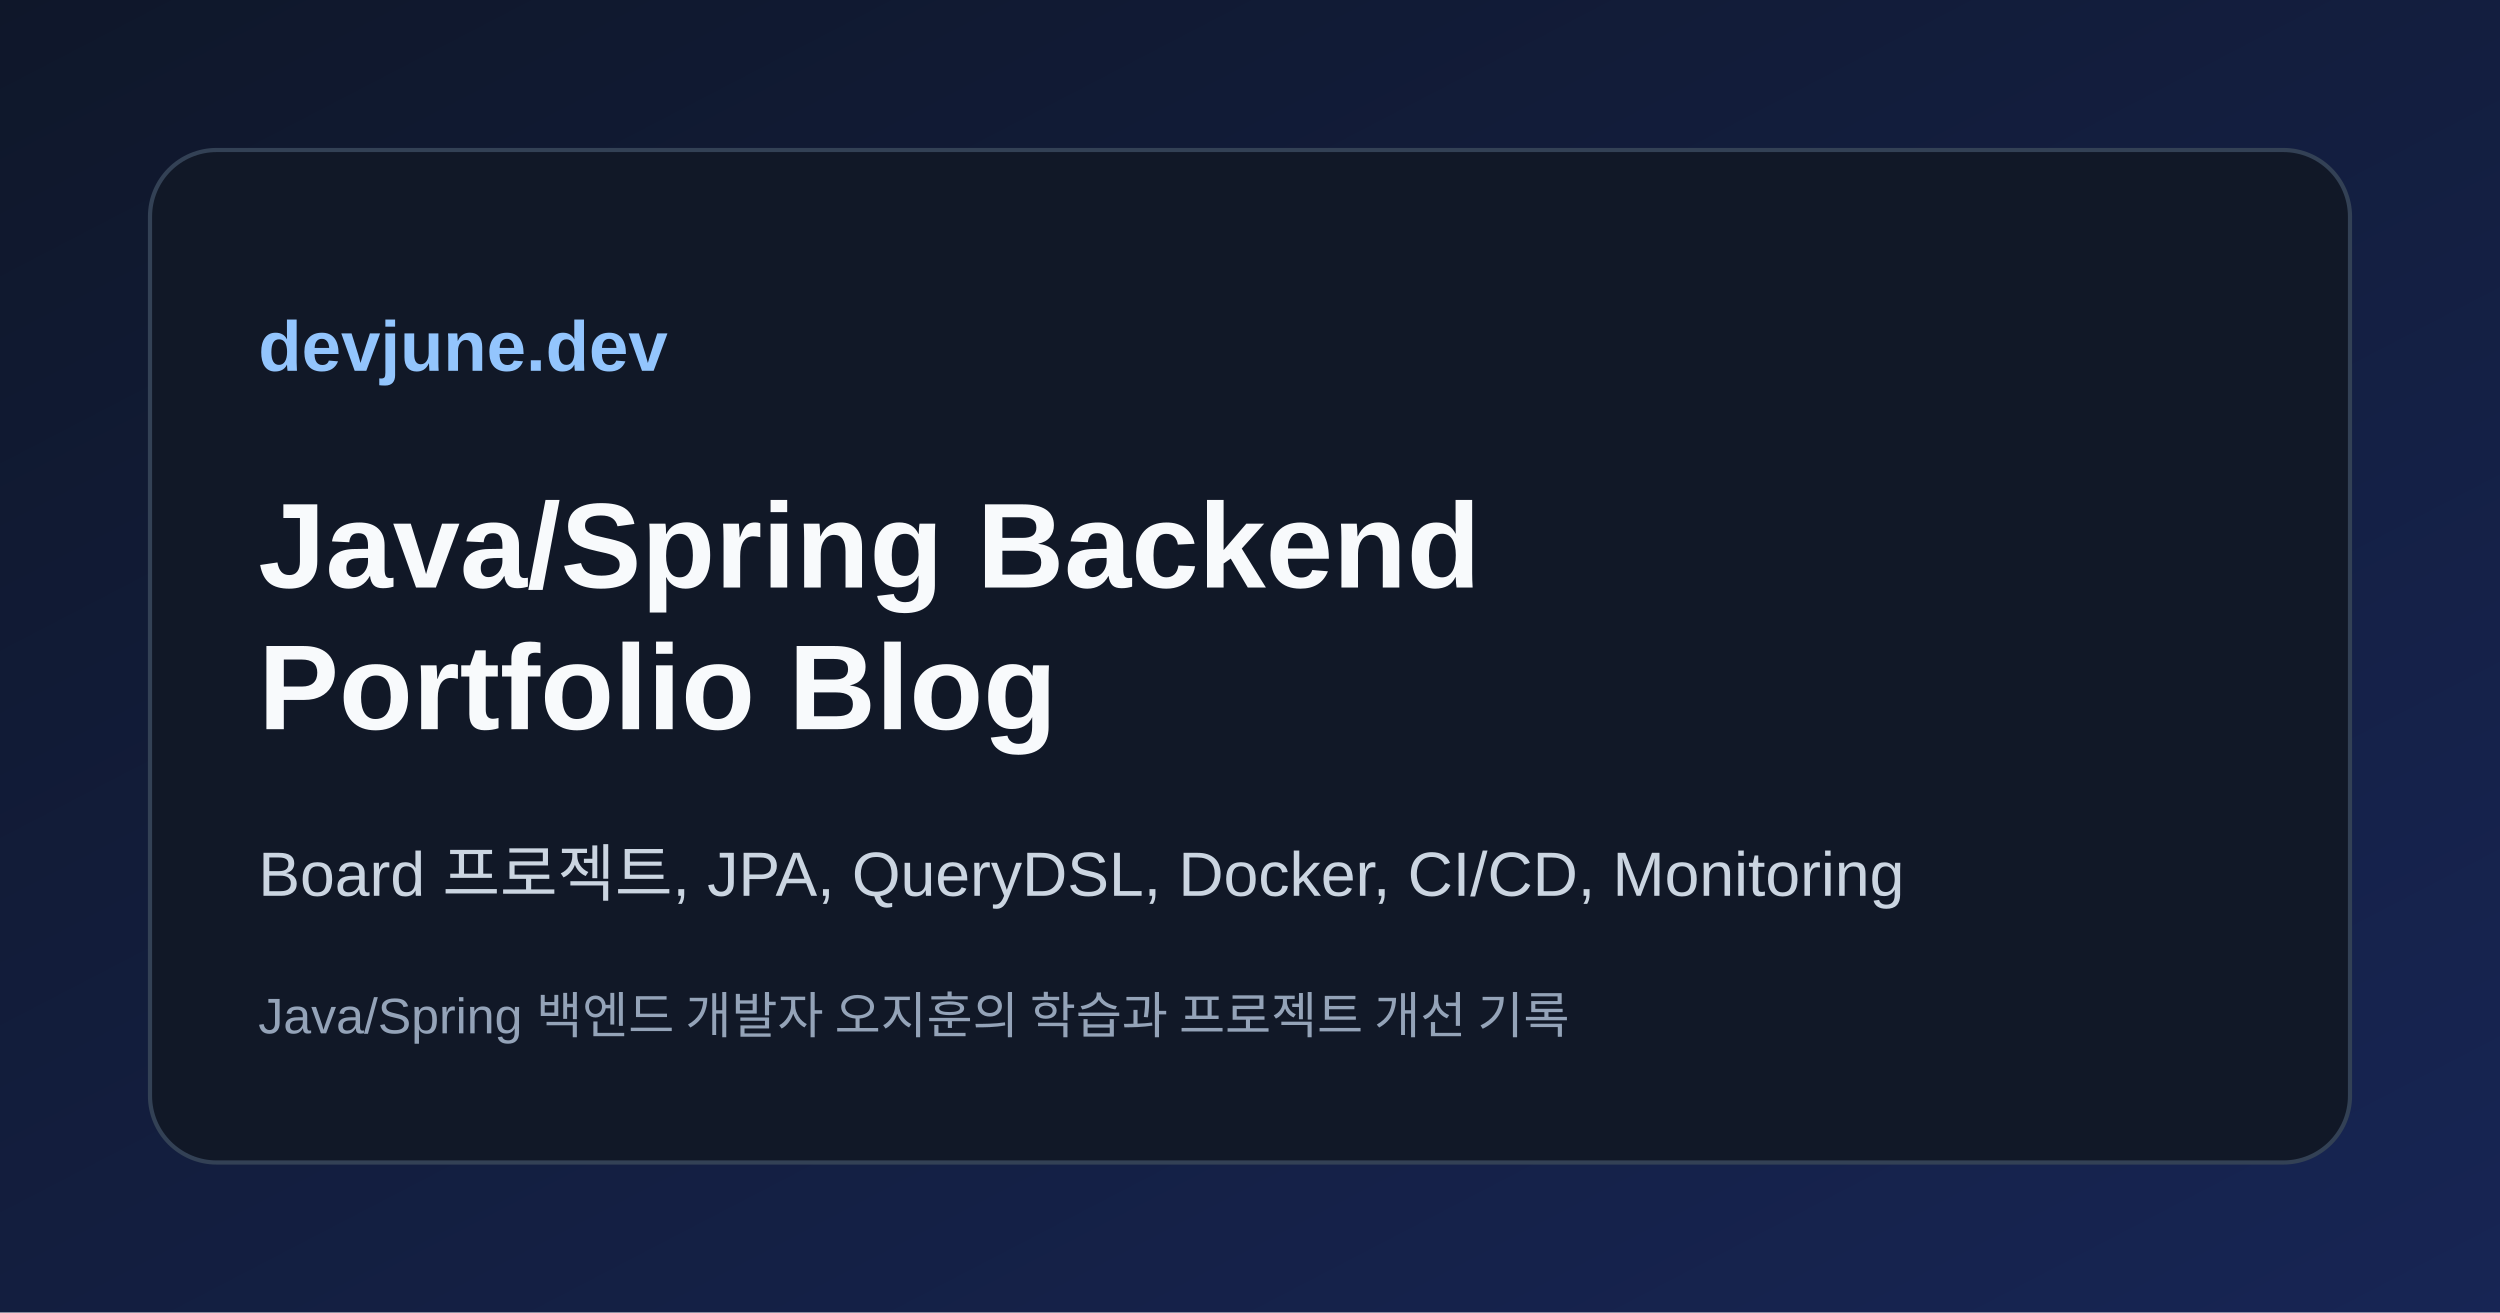
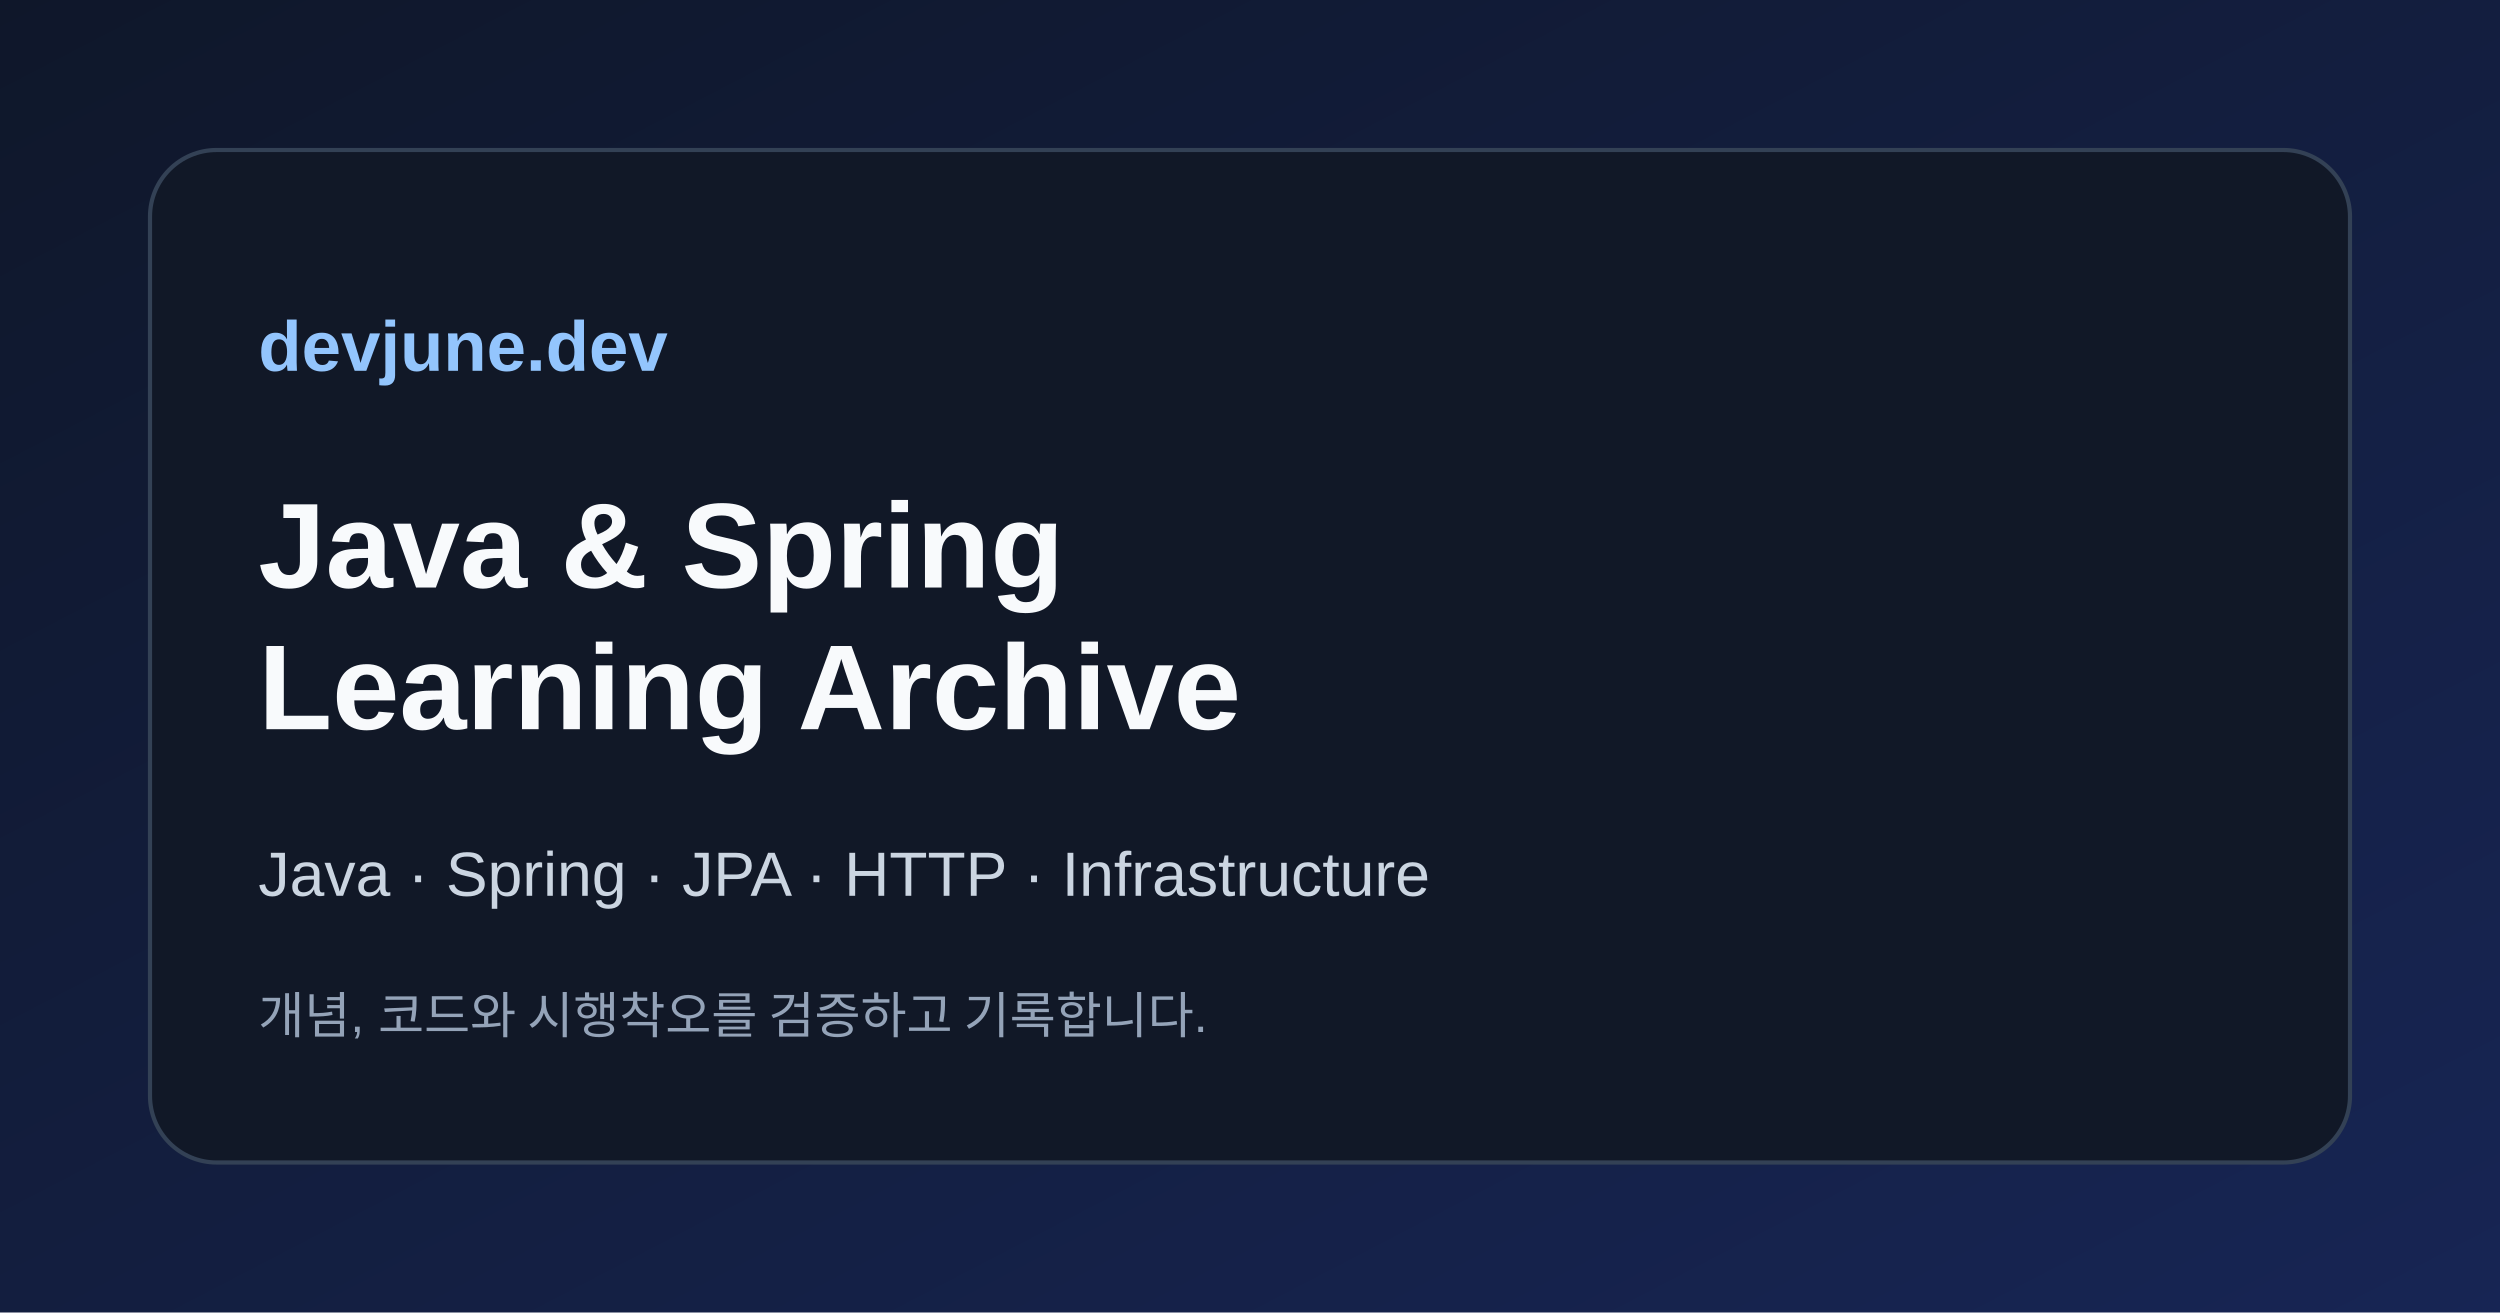
<svg xmlns="http://www.w3.org/2000/svg" width="1200" height="630" viewBox="0 0 1200 630" role="img" aria-labelledby="title desc">
  <defs>
    <linearGradient id="bg" x1="0" y1="0" x2="1" y2="1">
      <stop offset="0" stop-color="#0f172a" />
      <stop offset="1" stop-color="#172554" />
    </linearGradient>
  </defs>
  <rect width="1200" height="630" fill="url(#bg)" />
  <rect x="72" y="72" width="1056" height="486" rx="32" fill="#111827" stroke="#334155" stroke-width="2" />
  <text x="124" y="178" fill="#93c5fd" font-family="Arial, sans-serif" font-size="34" font-weight="700">devjune.dev</text>
-   <text x="124" y="282" fill="#f8fafc" font-family="Arial, sans-serif" font-size="58" font-weight="700">Java/Spring Backend</text>
-   <text x="124" y="350" fill="#f8fafc" font-family="Arial, sans-serif" font-size="58" font-weight="700">Portfolio Blog</text>
-   <text x="124" y="430" fill="#cbd5e1" font-family="Arial, sans-serif" font-size="30">Board 프로젝트, JPA, QueryDSL, Docker, CI/CD, Monitoring</text>
-   <text x="124" y="496" fill="#94a3b8" font-family="Arial, sans-serif" font-size="24">Java/Spring 백엔드 개발자 오지훈의 학습과 프로젝트 개선 기록</text>
+   <text x="124" y="282" fill="#f8fafc" font-family="Arial, sans-serif" font-size="58" font-weight="700">Java &amp; Spring</text>
+   <text x="124" y="350" fill="#f8fafc" font-family="Arial, sans-serif" font-size="58" font-weight="700">Learning Archive</text>
+   <text x="124" y="430" fill="#cbd5e1" font-family="Arial, sans-serif" font-size="30">Java · Spring · JPA · HTTP · Infrastructure</text>
+   <text x="124" y="496" fill="#94a3b8" font-family="Arial, sans-serif" font-size="24">개념, 코드와 시행착오를 검증하고 기록합니다.</text>
</svg>
